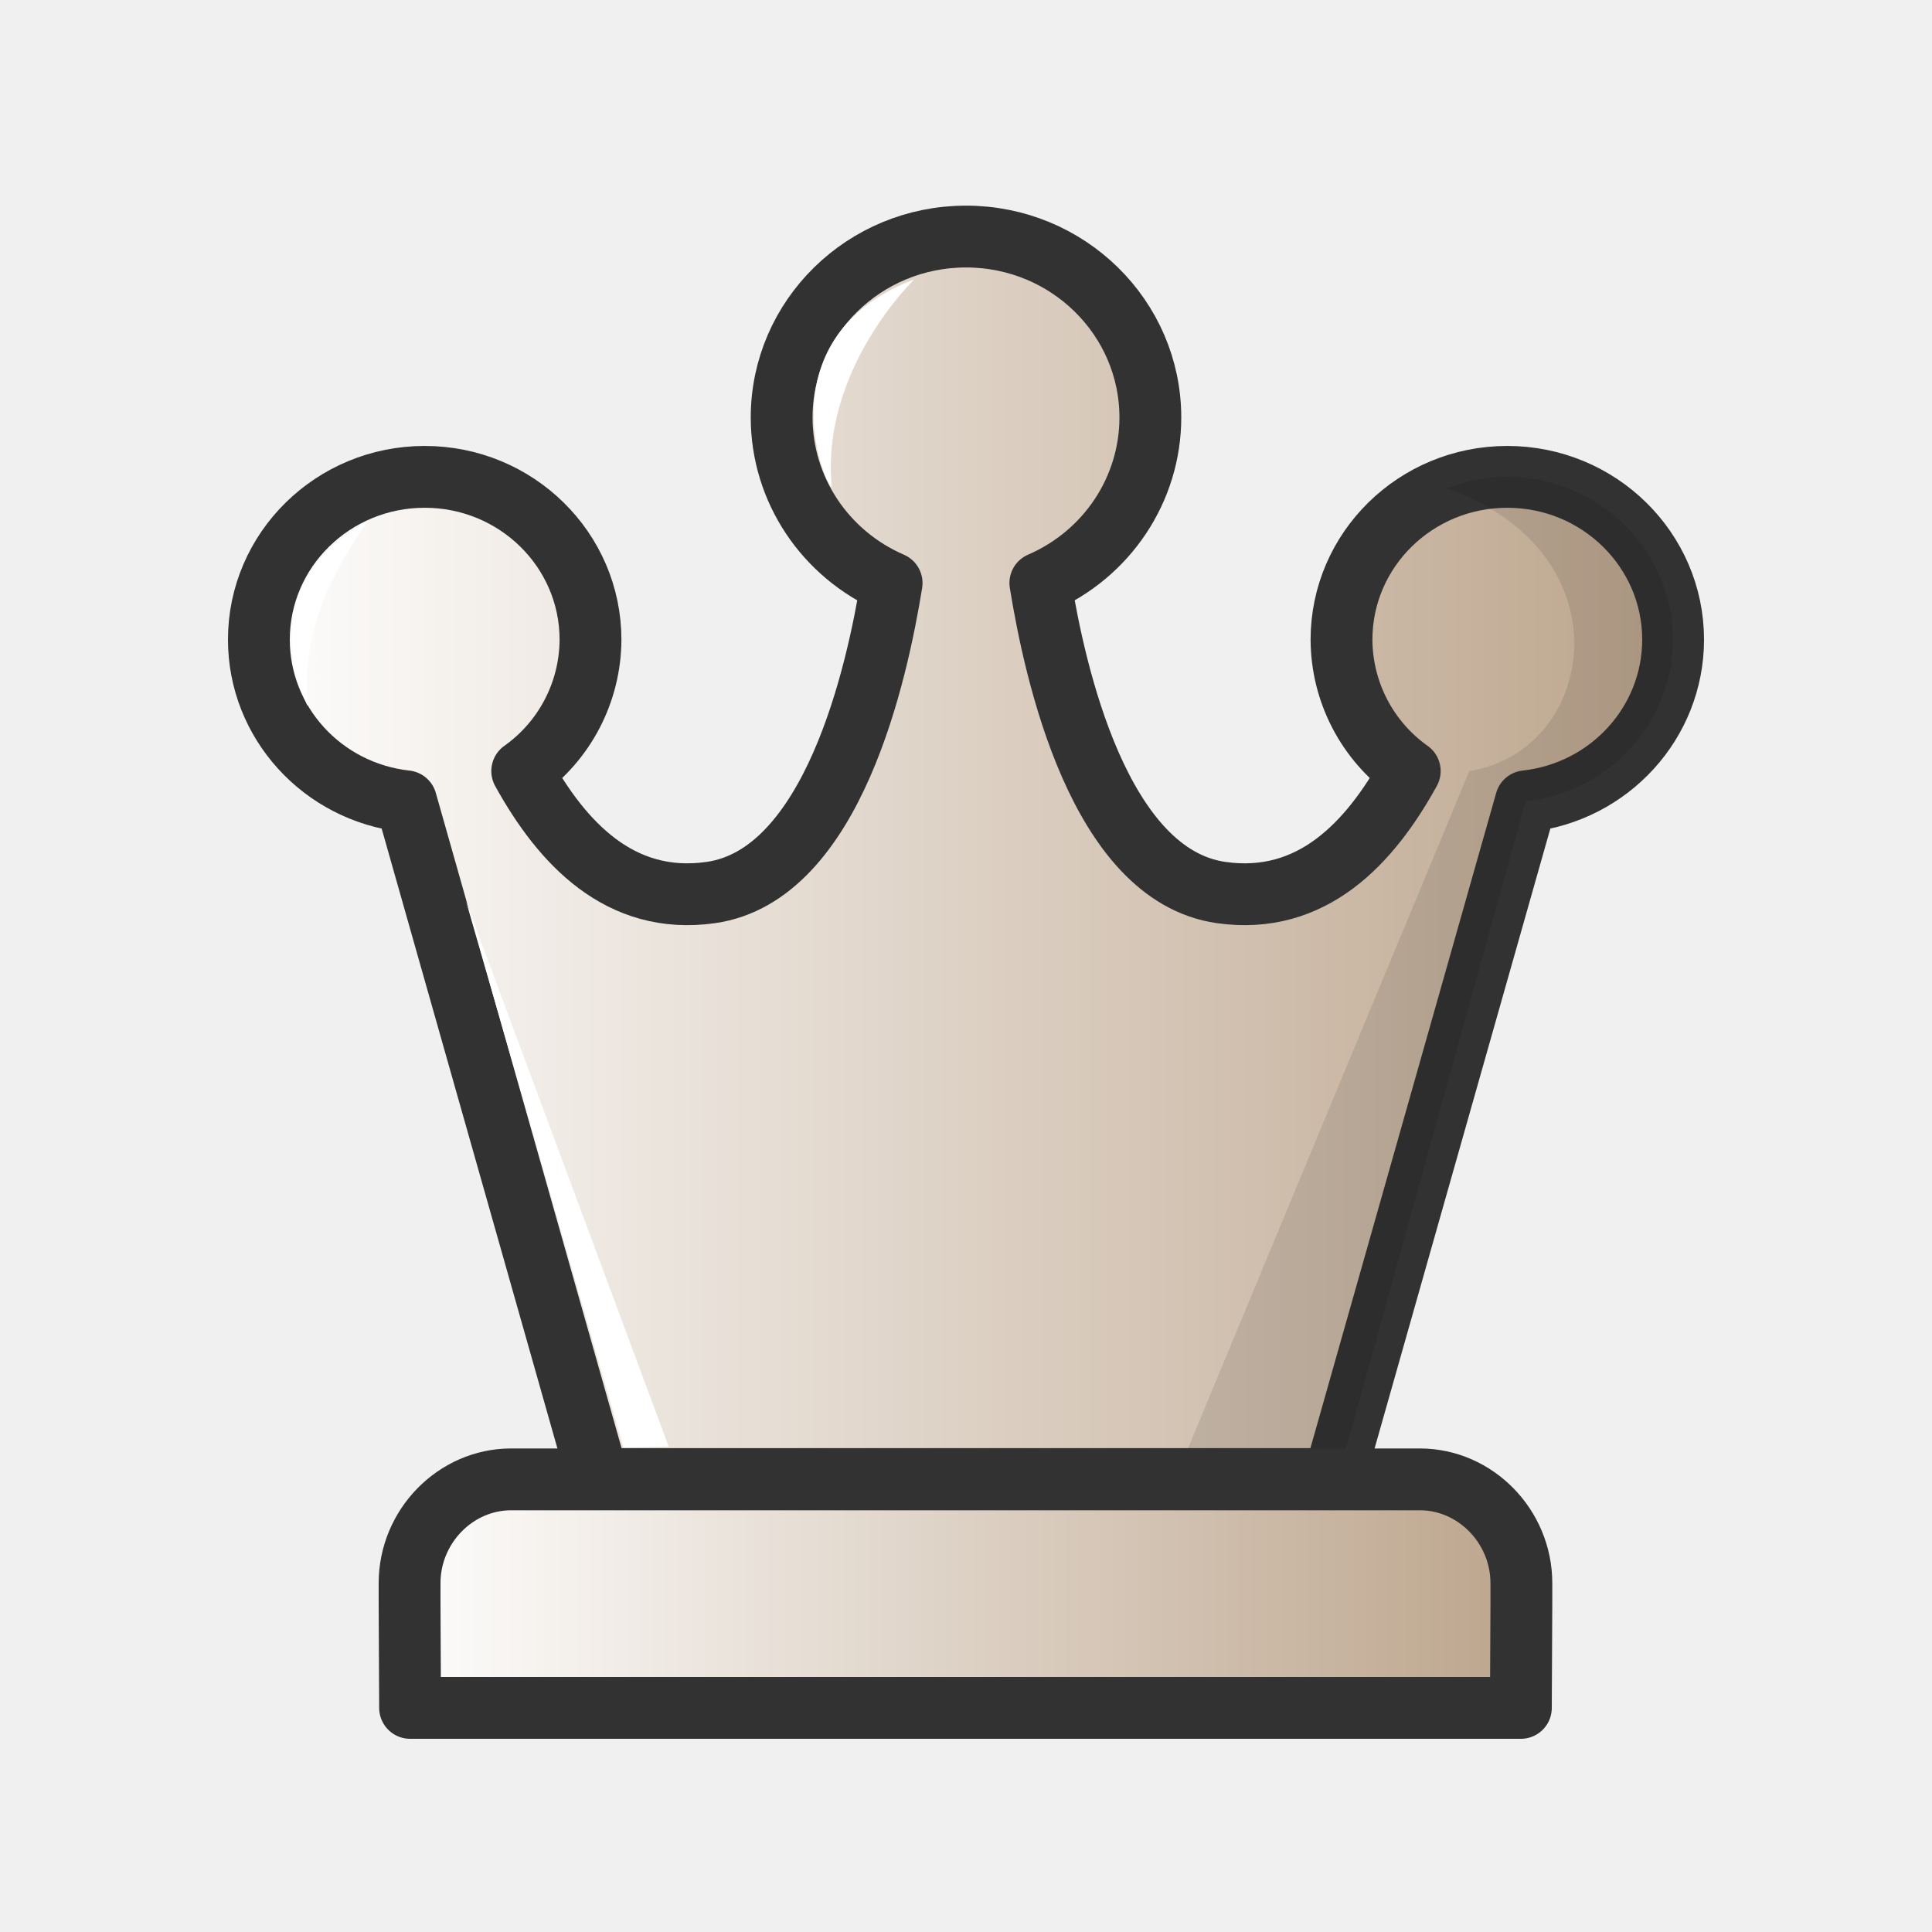
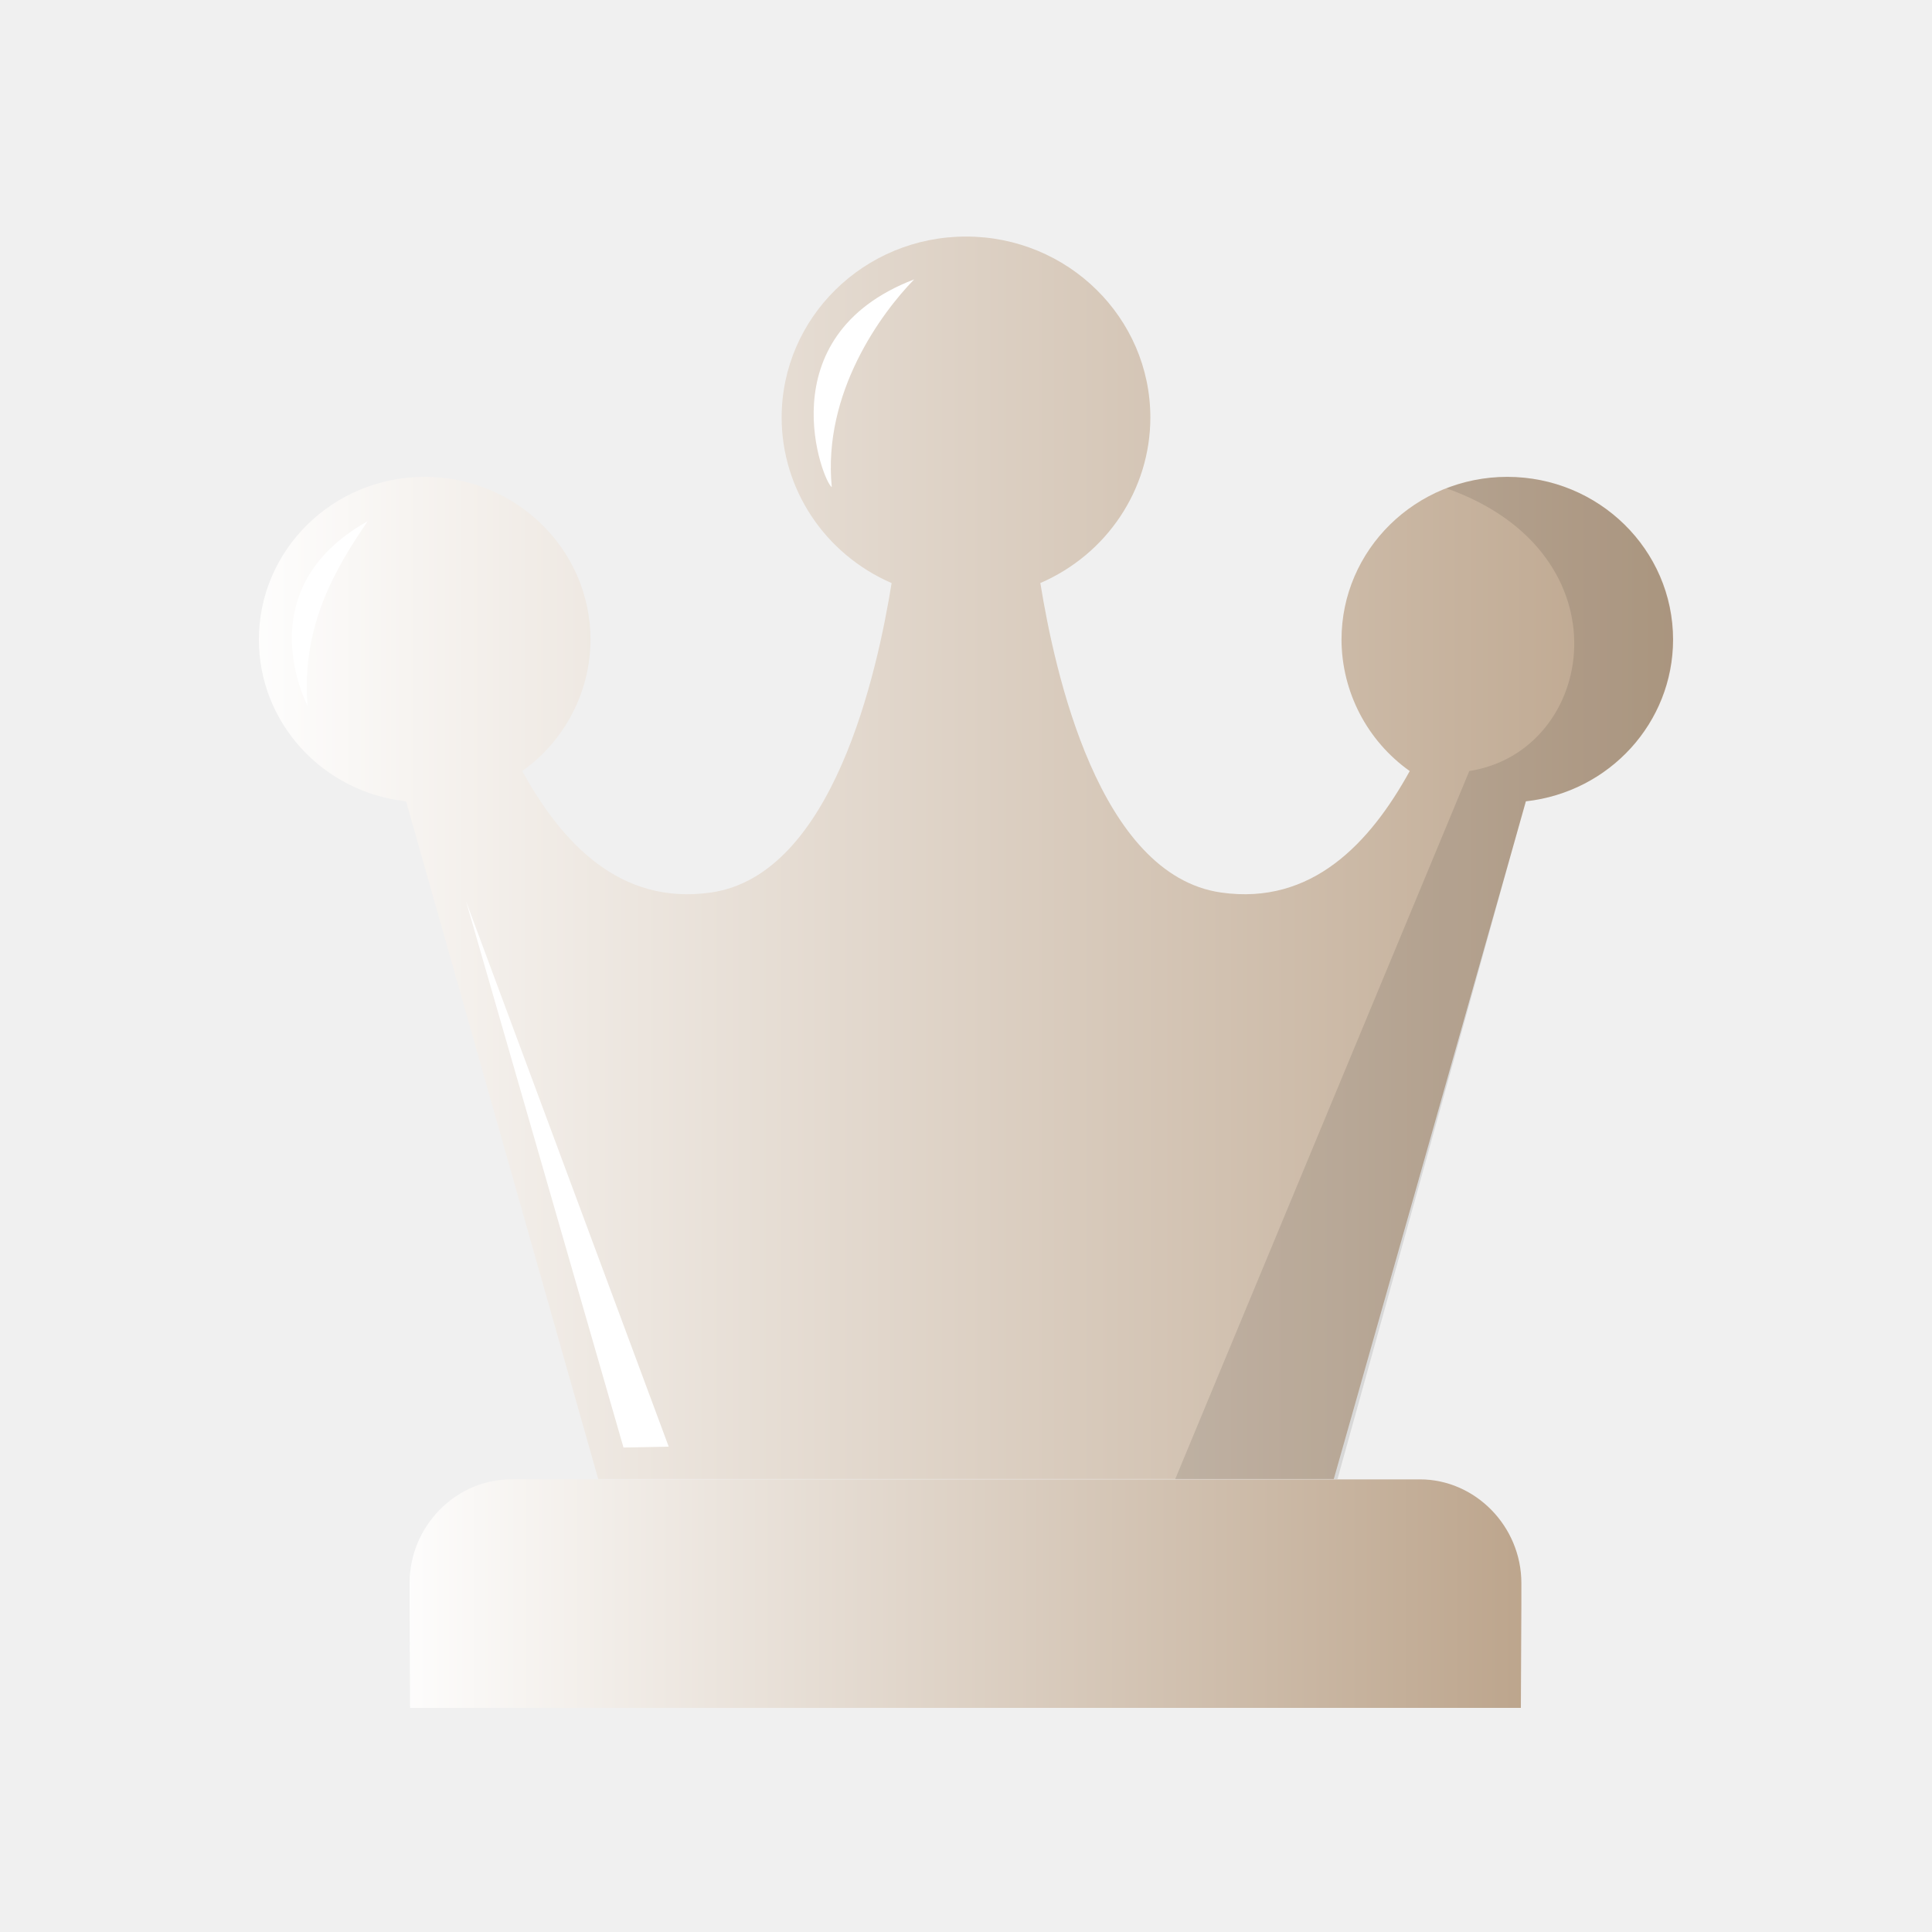
<svg xmlns="http://www.w3.org/2000/svg" xmlns:xlink="http://www.w3.org/1999/xlink" width="50mm" height="50mm" fill-rule="evenodd" clip-rule="evenodd" image-rendering="optimizeQuality" shape-rendering="geometricPrecision" text-rendering="geometricPrecision" viewBox="0 0 50 50">
  <defs>
    <linearGradient xlink:href="#a" id="b" x1="-540.02" x2="-501.82" y1="-470.59" y2="-470.59" gradientTransform="translate(545.92 492.79)" gradientUnits="userSpaceOnUse" />
    <linearGradient id="a">
      <stop offset="0" stop-color="#fff" />
      <stop offset="1" stop-color="#bba38a" />
    </linearGradient>
    <linearGradient xlink:href="#a" id="c" x1="-536.12" x2="-505.75" y1="-451.55" y2="-451.55" gradientTransform="translate(545.92 492.79)" gradientUnits="userSpaceOnUse" />
  </defs>
-   <path fill="url(#b)" stroke="#323232" stroke-linejoin="round" stroke-width="1.6" d="M25 6.122c-2.635 0-4.771 2.098-4.771 4.685.002 1.855 1.118 3.534 2.846 4.283-.369 2.286-1.51 7.558-4.68 8.009-2.355.334-3.855-1.287-4.88-3.144a4.19 4.19 0 0 0 1.767-3.4c0-2.327-1.921-4.214-4.291-4.214S6.699 14.228 6.7 16.555c0 2.142 1.64 3.943 3.809 4.183l4.973 17.54h19.036l4.973-17.54c2.169-.24 3.807-2.041 3.809-4.183 0-2.327-1.922-4.214-4.292-4.214s-4.29 1.887-4.29 4.214a4.19 4.19 0 0 0 1.766 3.4c-1.025 1.857-2.525 3.478-4.88 3.144-3.17-.45-4.31-5.723-4.68-8.01 1.729-.748 2.845-2.427 2.847-4.282 0-2.587-2.136-4.685-4.77-4.685z" />
+   <path fill="url(#b)" d="M25 6.122c-2.635 0-4.771 2.098-4.771 4.685.002 1.855 1.118 3.534 2.846 4.283-.369 2.286-1.51 7.558-4.68 8.009-2.355.334-3.855-1.287-4.88-3.144a4.19 4.19 0 0 0 1.767-3.4c0-2.327-1.921-4.214-4.291-4.214S6.699 14.228 6.7 16.555c0 2.142 1.64 3.943 3.809 4.183l4.973 17.54h19.036l4.973-17.54c2.169-.24 3.807-2.041 3.809-4.183 0-2.327-1.922-4.214-4.292-4.214s-4.29 1.887-4.29 4.214a4.19 4.19 0 0 0 1.766 3.4c-1.025 1.857-2.525 3.478-4.88 3.144-3.17-.45-4.31-5.723-4.68-8.01 1.729-.748 2.845-2.427 2.847-4.282 0-2.587-2.136-4.685-4.77-4.685z" />
  <path d="M39.002 12.342a4.348 4.348 0 0 0-1.567.296c4.741 1.678 3.877 6.805.591 7.316L30.414 38.28h4.2l4.87-17.541c2.17-.241 3.808-2.042 3.81-4.184 0-2.327-1.922-4.214-4.292-4.213" opacity=".1" />
-   <path fill="url(#c)" stroke="#323232" stroke-linecap="round" stroke-linejoin="round" stroke-width="1.6" d="M13.227 38.286c-1.437 0-2.627 1.216-2.627 2.685v.545l.013 2.684H39.36l.013-2.684v-.545c0-1.468-1.19-2.685-2.627-2.685h-11.76z" />
+   <path fill="url(#c)" d="M13.227 38.286c-1.437 0-2.627 1.216-2.627 2.685v.545l.013 2.684H39.36l.013-2.684v-.545c0-1.468-1.19-2.685-2.627-2.685h-11.76z" />
  <path fill="#fff" d="M9.515 13.489c-.794 1.17-1.726 2.667-1.554 4.779 0 0-1.604-3.01 1.554-4.779M23.659 7.23c-.853.874-2.37 2.934-2.133 5.374-.207-.084-1.73-3.893 2.133-5.374M12.062 23.328l5.244 14.111-1.17.023z" />
</svg>
